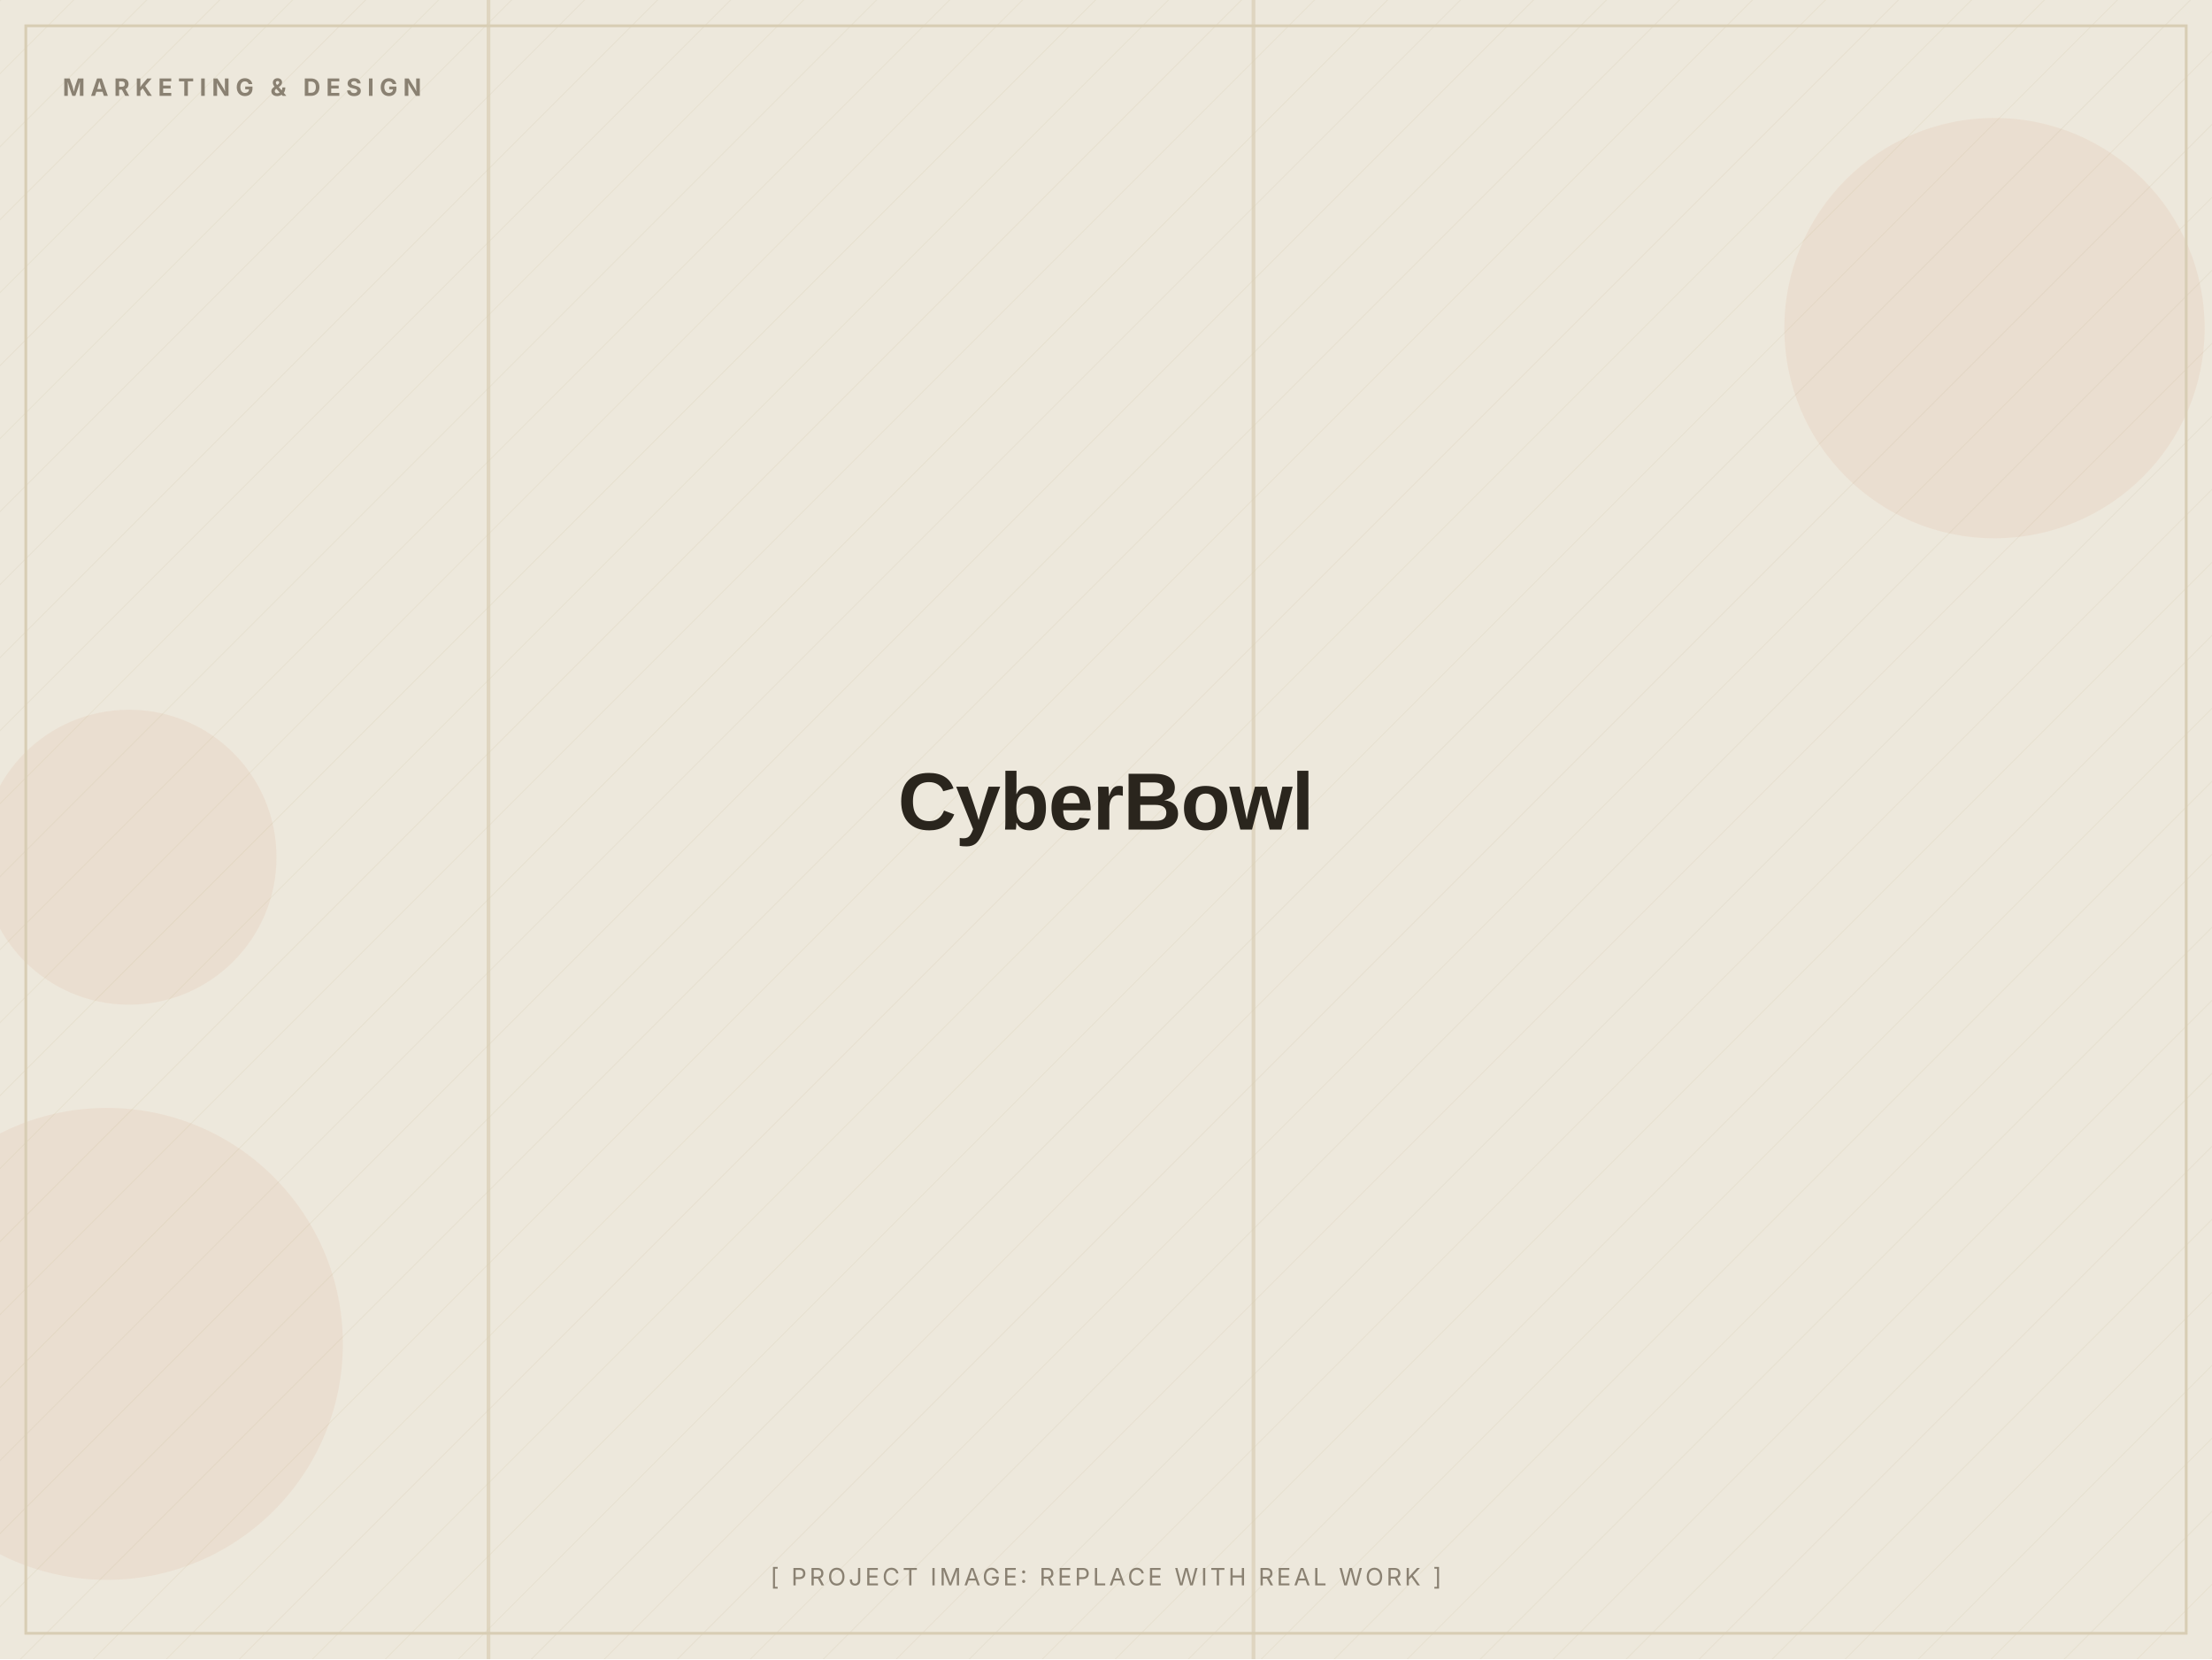
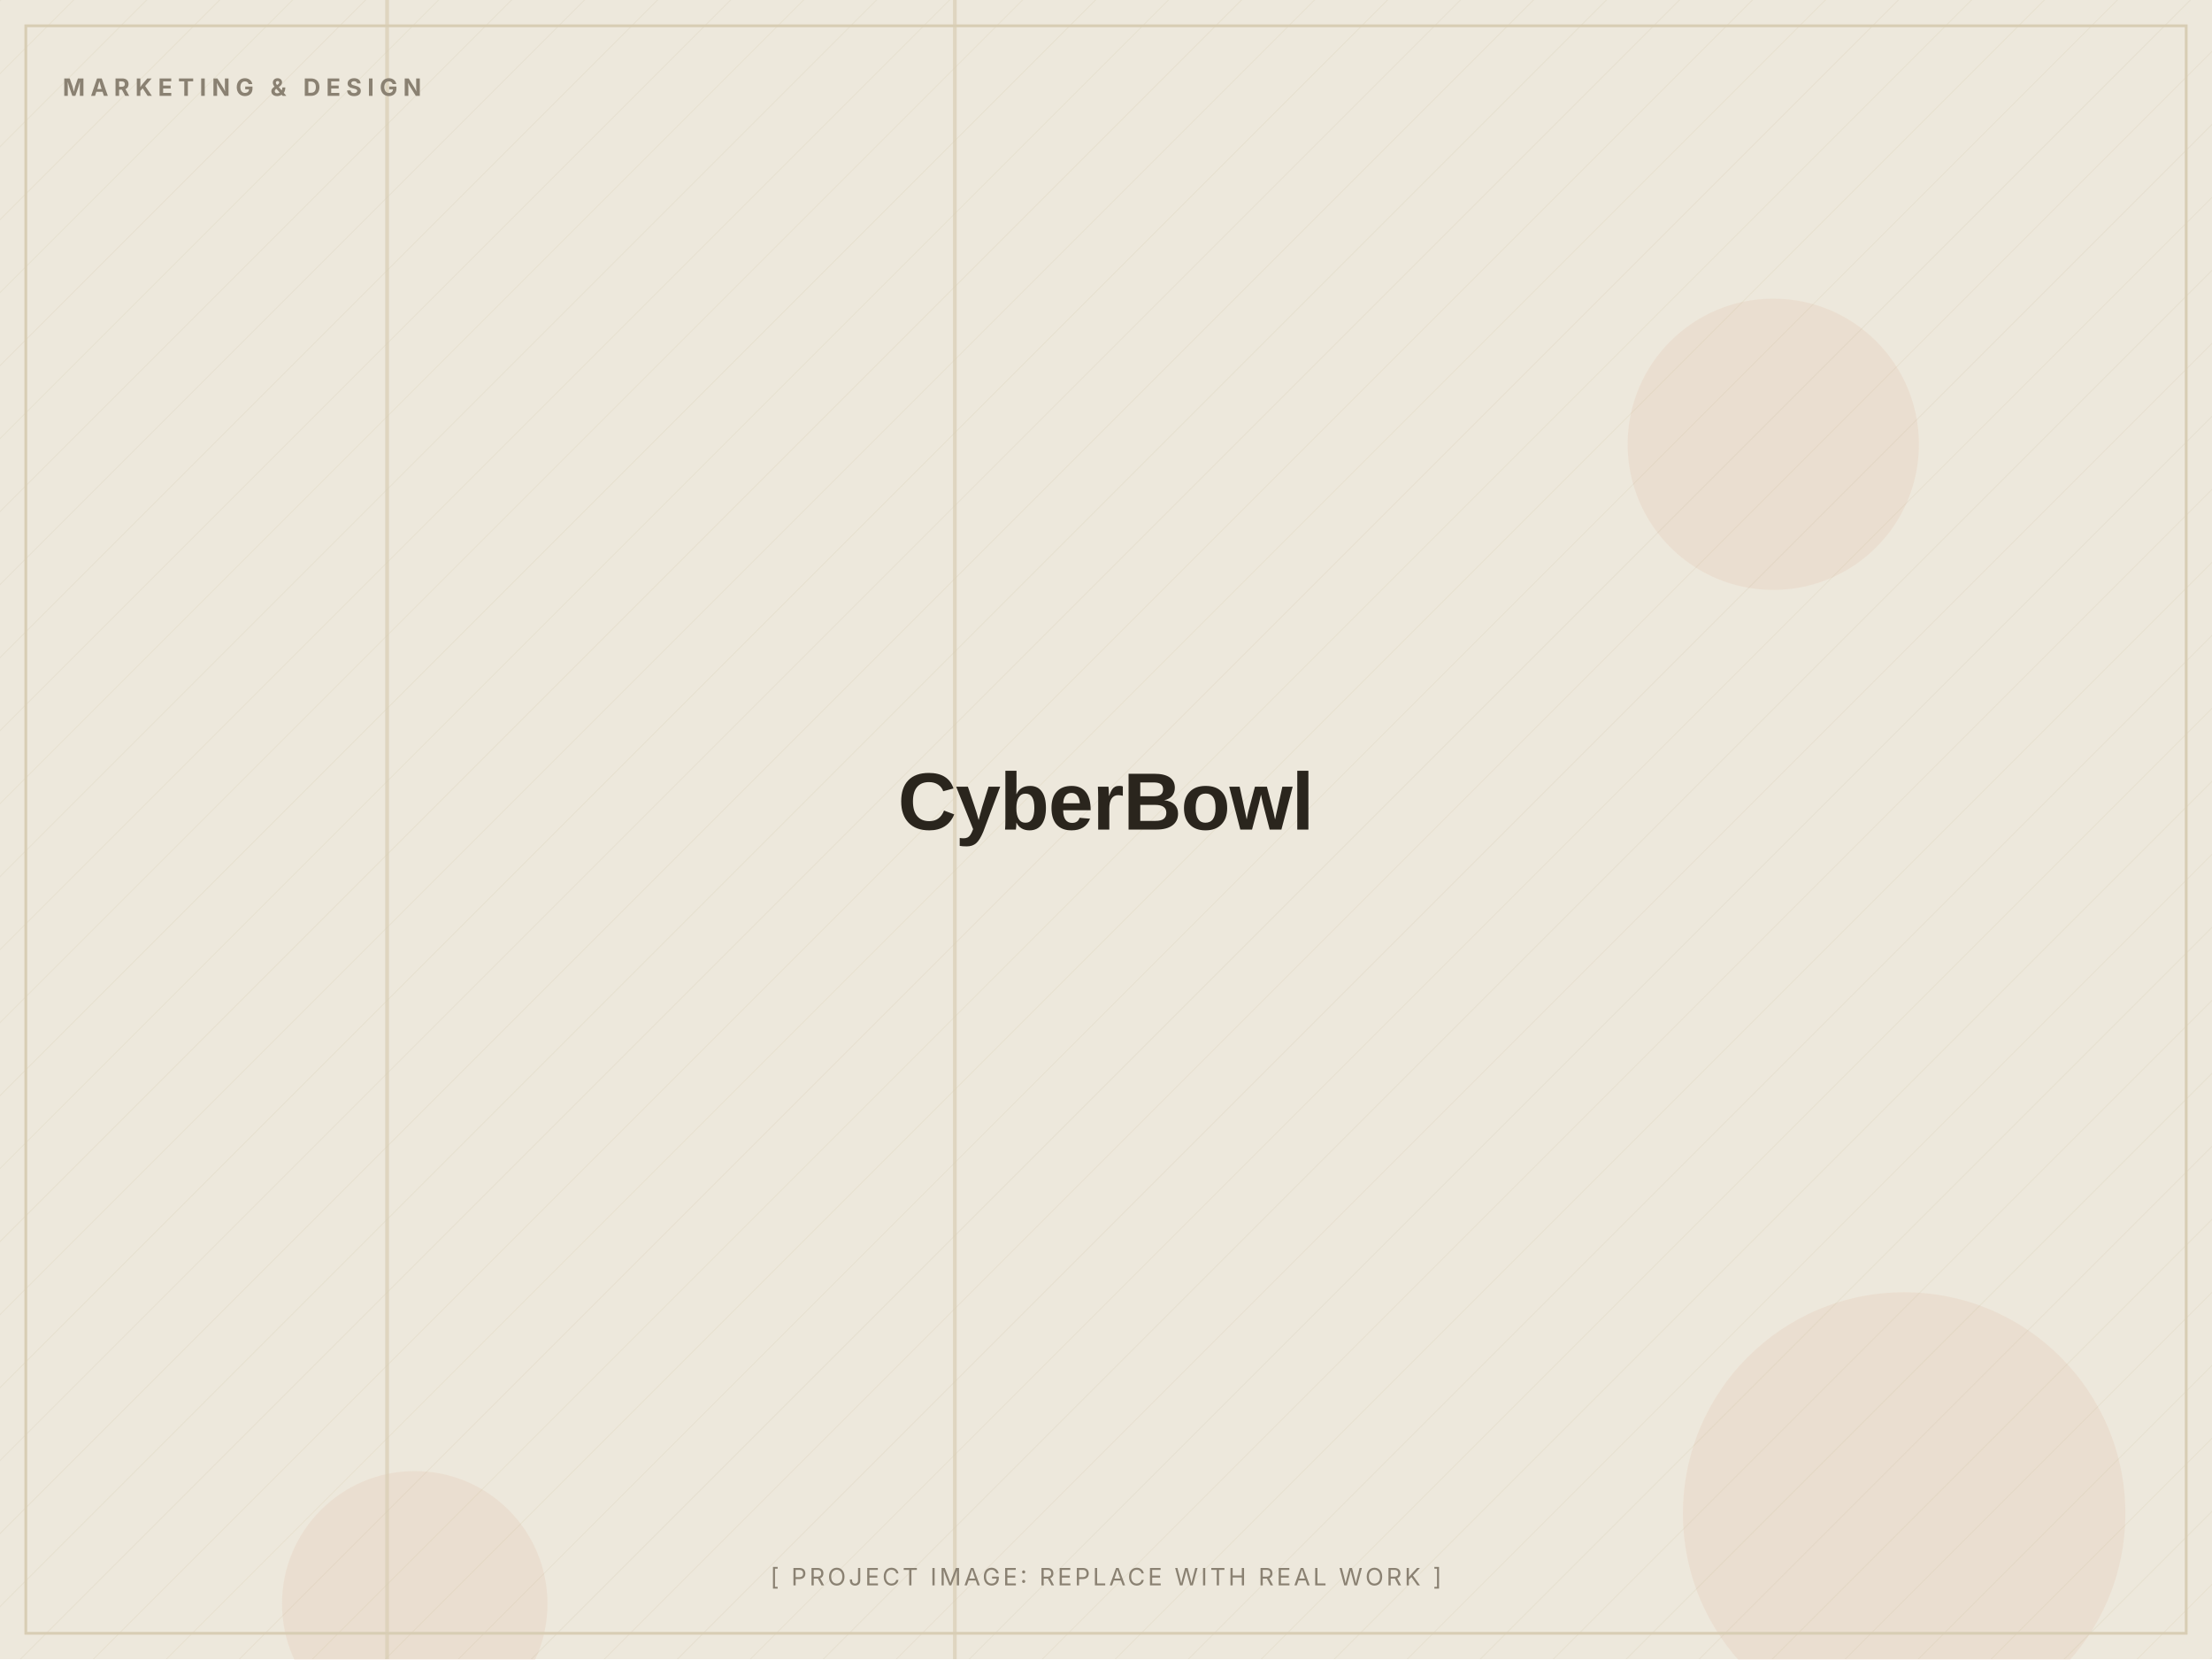
<svg xmlns="http://www.w3.org/2000/svg" width="1200" height="900" viewBox="0 0 1200 900" role="img" aria-label="CyberBowl (placeholder image)">
  <defs>
    <pattern id="d" width="28" height="28" patternUnits="userSpaceOnUse" patternTransform="rotate(45)">
      <line x1="0" y1="0" x2="0" y2="28" stroke="#D8CDB4" stroke-width="1" opacity="0.5" />
    </pattern>
  </defs>
  <rect width="1200" height="900" fill="#EDE8DC" />
  <rect width="1200" height="900" fill="url(#d)" opacity="0.55" />
-   <circle cx="1082" cy="178" r="114" fill="#C2410C" opacity="0.06" />
-   <circle cx="70" cy="465" r="80" fill="#C2410C" opacity="0.06" />
-   <circle cx="58" cy="729" r="128" fill="#C2410C" opacity="0.06" />
-   <rect x="264" y="0" width="2" height="900" fill="#D8CDB4" opacity="0.7" />
-   <rect x="679" y="0" width="2" height="900" fill="#D8CDB4" opacity="0.7" />
+   <circle cx="225" cy="870" r="72" fill="#C2410C" opacity="0.06" />
+   <circle cx="962" cy="241" r="79" fill="#C2410C" opacity="0.06" />
+   <circle cx="1033" cy="821" r="120" fill="#C2410C" opacity="0.06" />
+   <rect x="517" y="0" width="2" height="900" fill="#D8CDB4" opacity="0.7" />
+   <rect x="209" y="0" width="2" height="900" fill="#D8CDB4" opacity="0.7" />
  <rect x="14" y="14" width="1172" height="872" fill="none" stroke="#D8CDB4" stroke-width="1.5" />
  <text x="34" y="52" font-family="Inter, Arial, sans-serif" font-weight="700" font-size="13" letter-spacing="3" fill="#8A8172">MARKETING &amp; DESIGN</text>
  <text x="600.0" y="450.0" text-anchor="middle" font-family="Archivo, Arial, sans-serif" font-weight="800" font-size="44" letter-spacing="-0.5" fill="#2A251D">CyberBowl</text>
  <text x="600.0" y="860" text-anchor="middle" font-family="Inter, Arial, sans-serif" font-size="13" letter-spacing="1.5" fill="#8A8172">[ PROJECT IMAGE: REPLACE WITH REAL WORK ]</text>
</svg>
